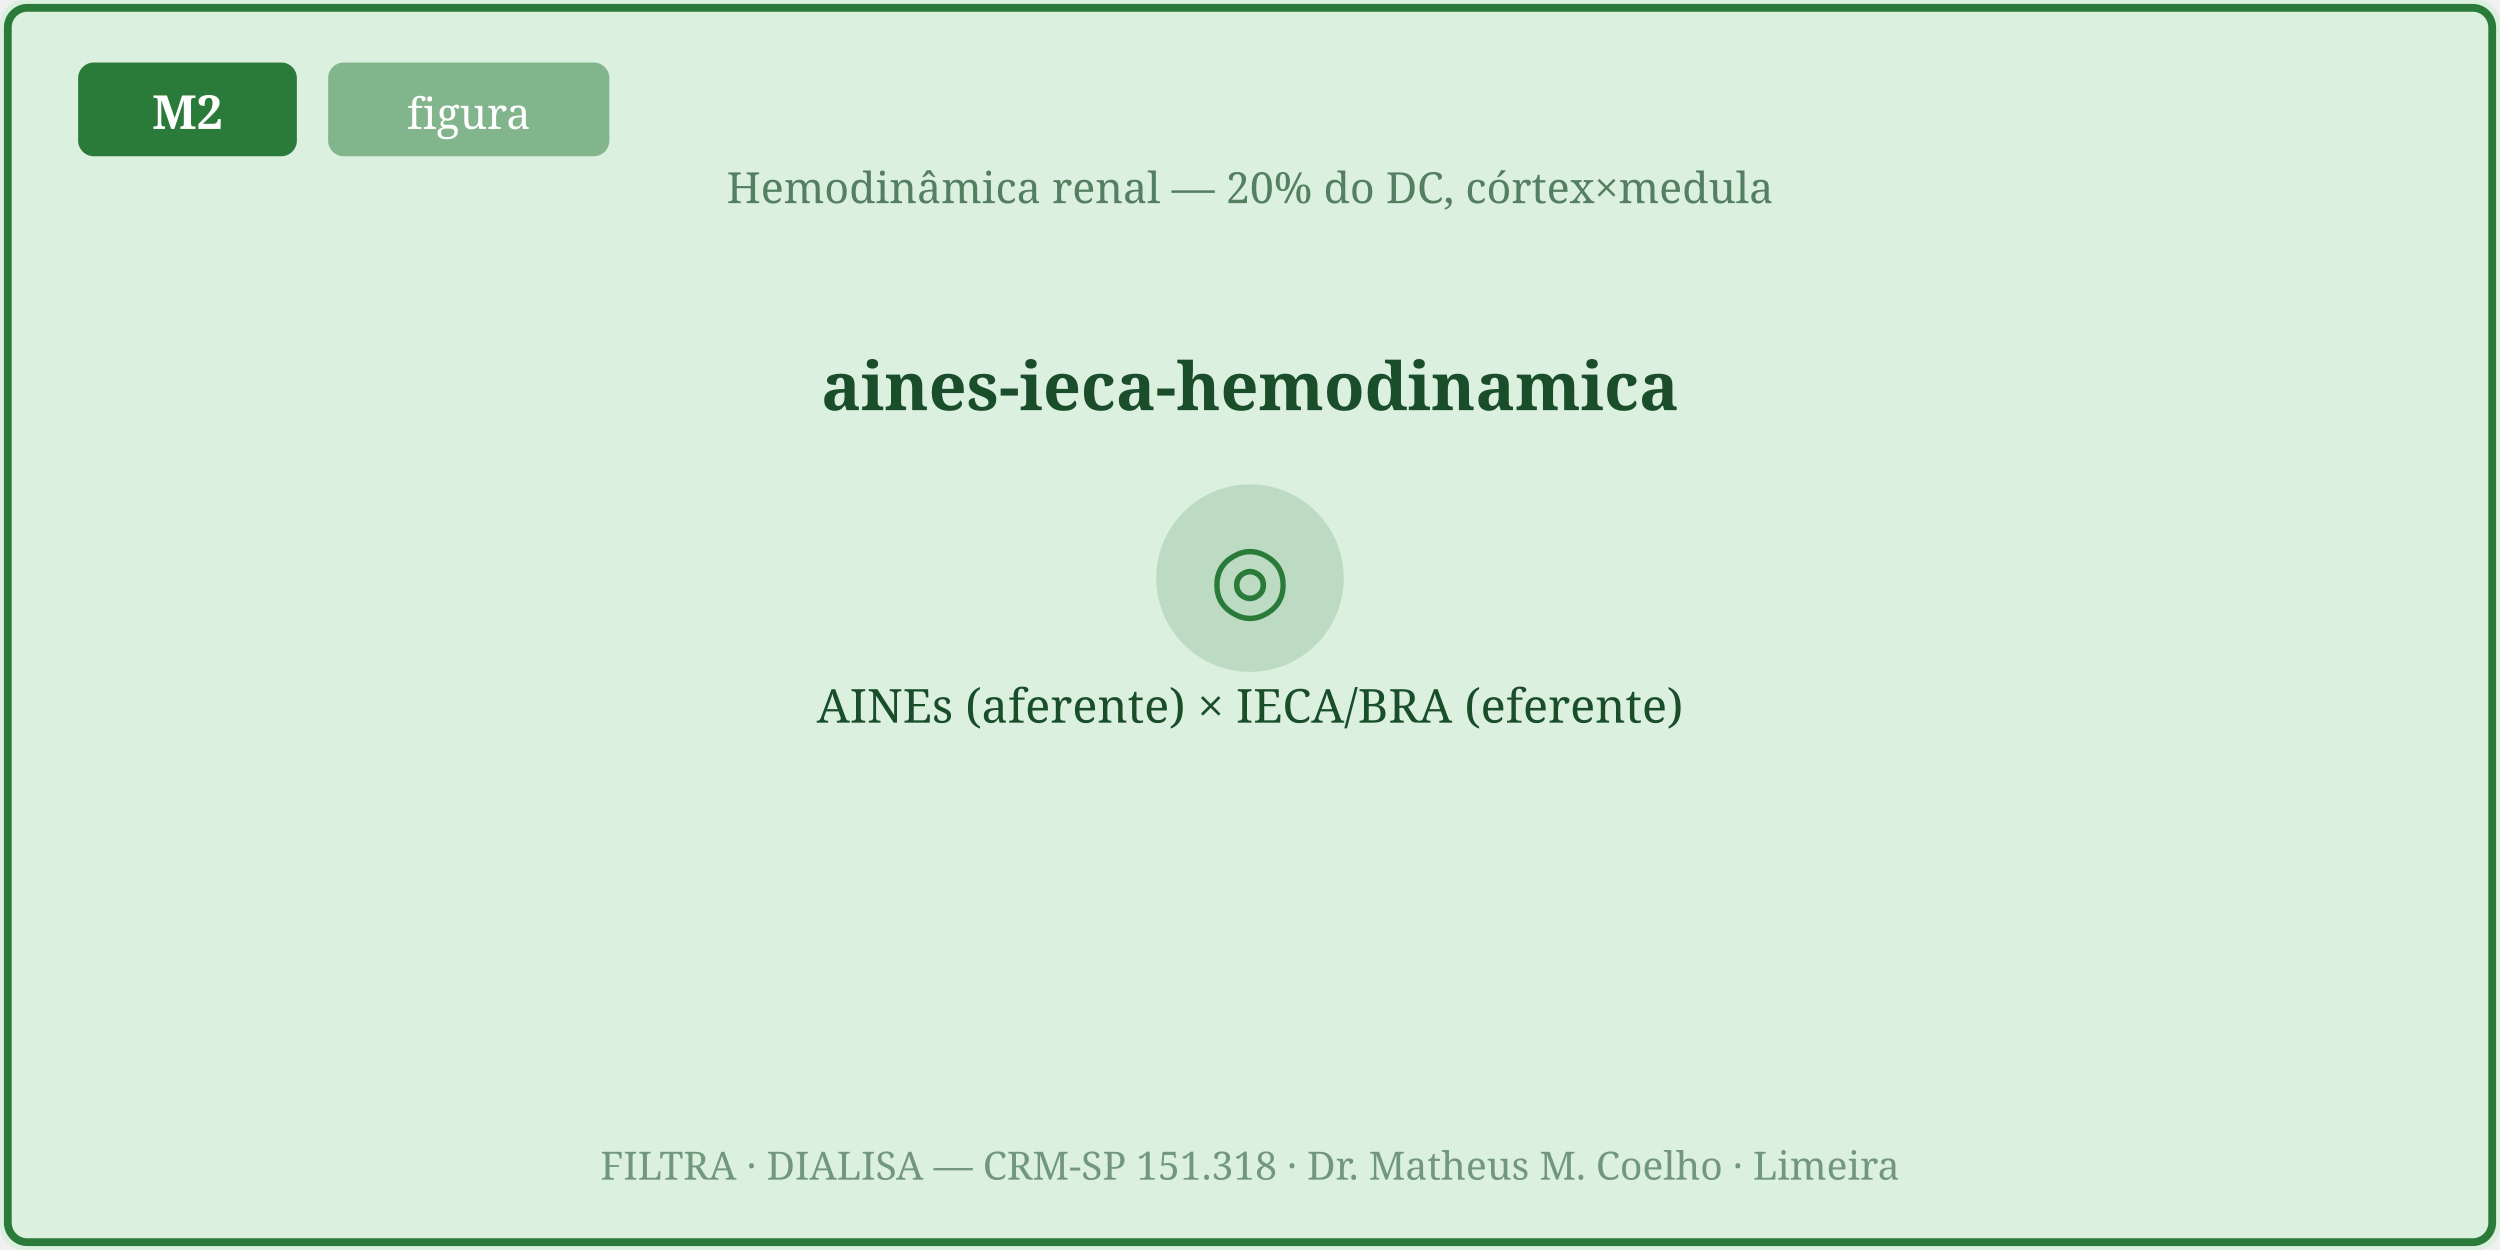
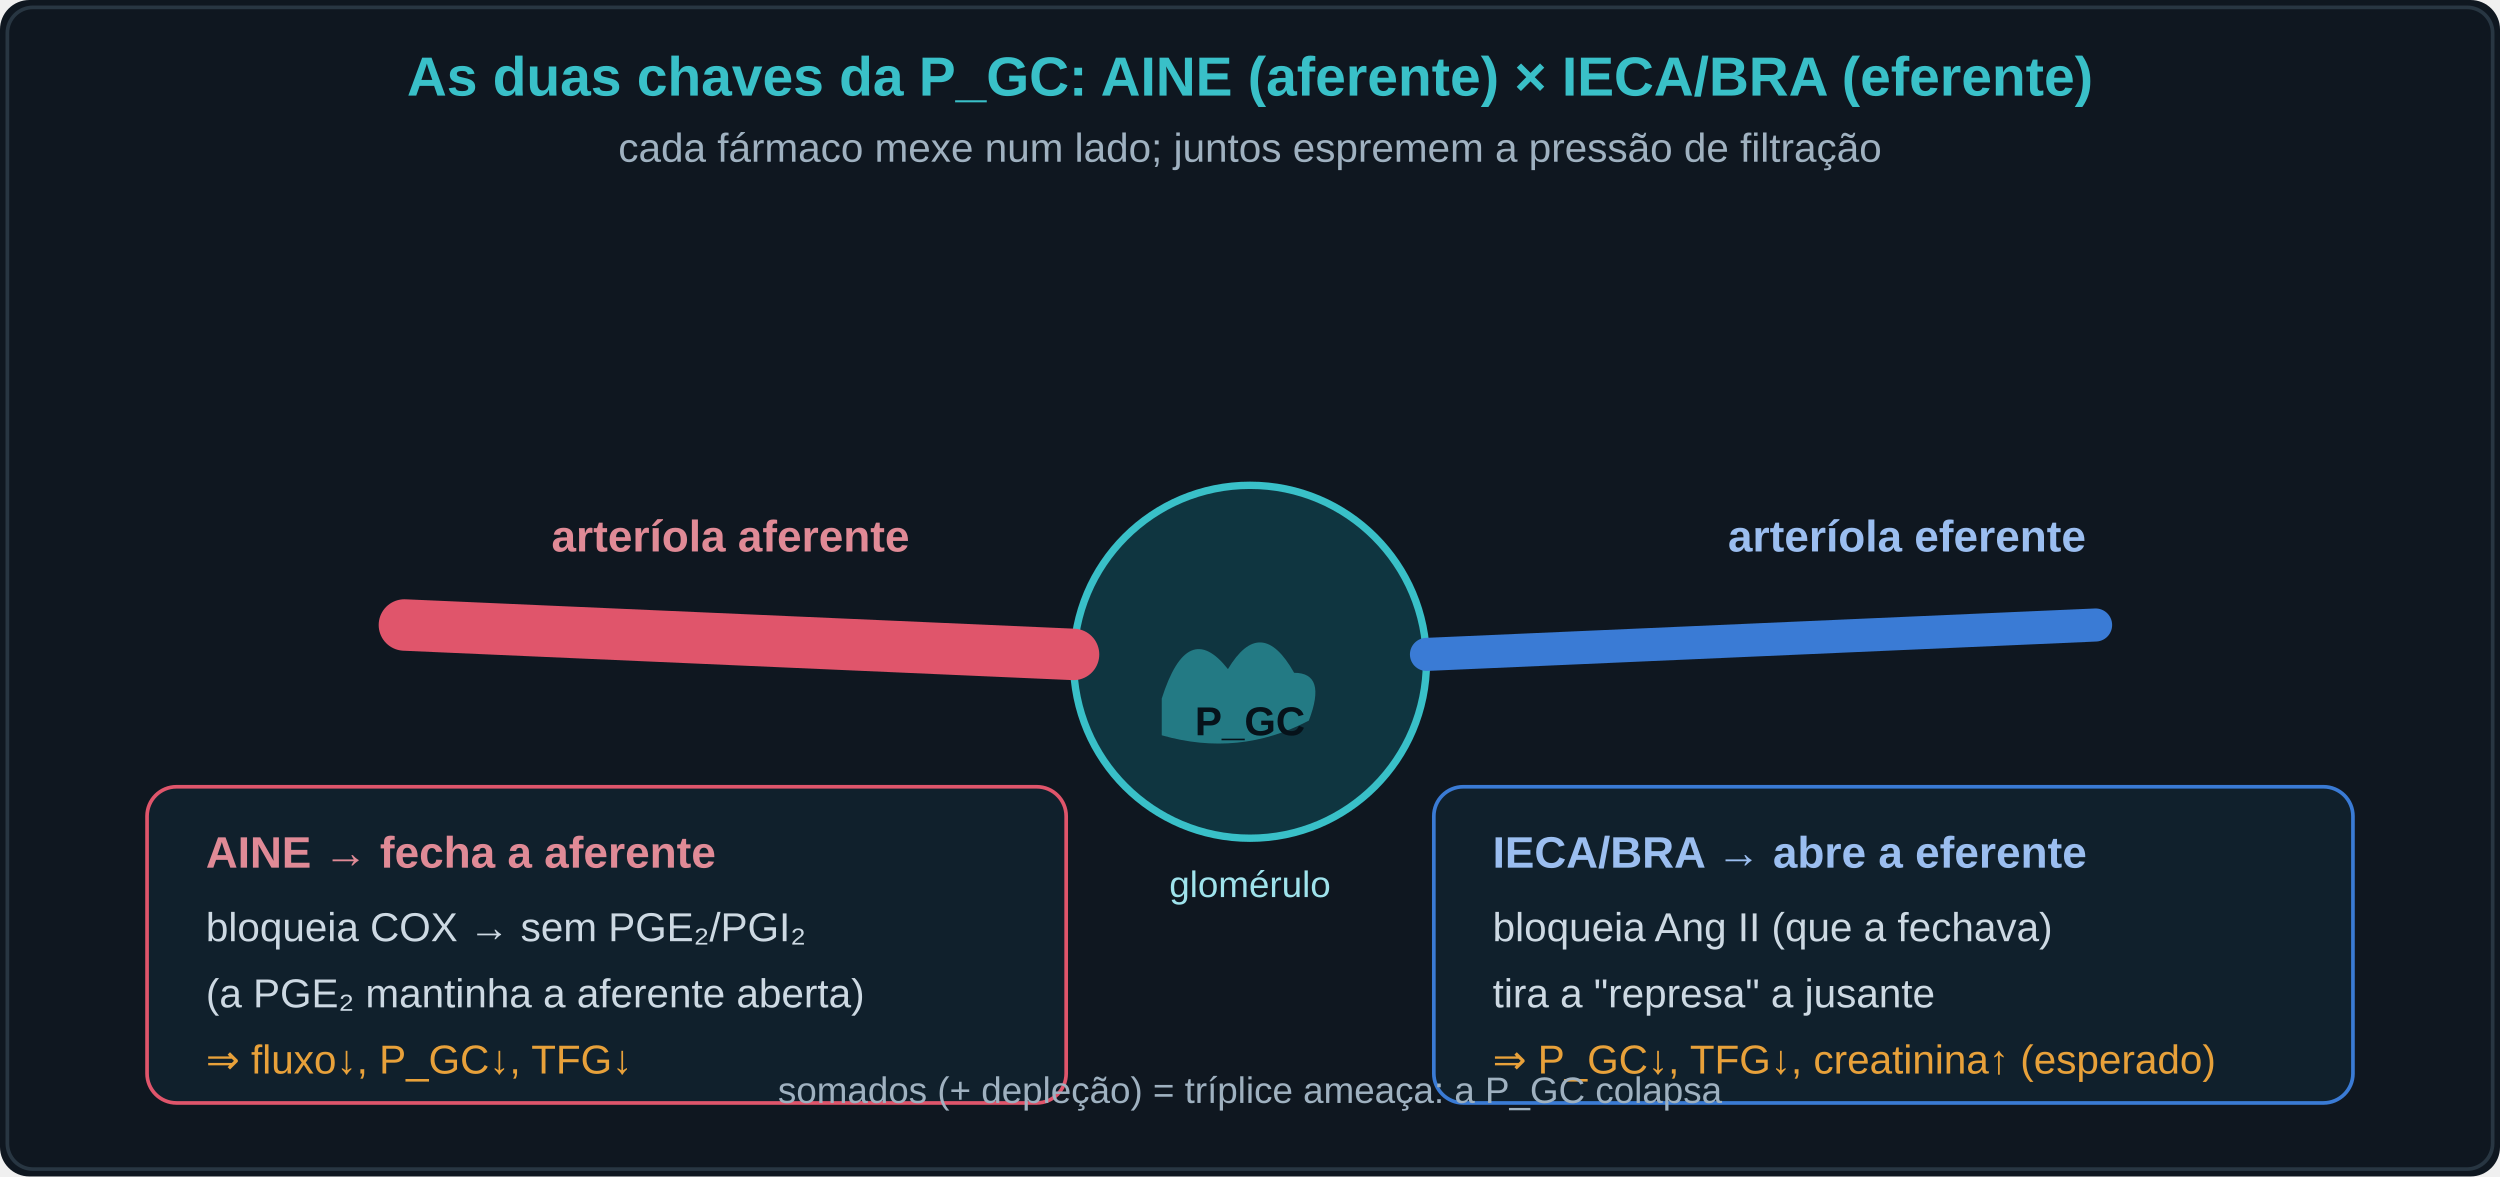
- <svg xmlns="http://www.w3.org/2000/svg" viewBox="0 0 640 320" font-family="Georgia,serif">
-   <rect width="640" height="320" fill="#dcf0e0" rx="6" />
-   <rect x="2" y="2" width="636" height="316" rx="5" fill="none" stroke="#2a7a3a" stroke-width="2" />
-   <rect x="20" y="16" width="56" height="24" rx="4" fill="#2a7a3a" />
-   <text x="48" y="33" text-anchor="middle" font-size="12" font-weight="bold" fill="white">M2</text>
-   <rect x="84" y="16" width="72" height="24" rx="4" fill="#2a7a3a" opacity="0.5" />
-   <text x="120" y="33" text-anchor="middle" font-size="11" fill="white">figura</text>
-   <text x="320" y="52" text-anchor="middle" font-size="11" fill="#1a4e2a" opacity="0.7">Hemodinâmica renal — 20% do DC, córtex×medula</text>
-   <text x="320" y="105" text-anchor="middle" font-size="17" font-weight="bold" fill="#1a4e2a">aines-ieca-hemodinamica</text>
-   <circle cx="320" cy="148" r="24" fill="#2a7a3a" opacity="0.18" />
-   <text x="320" y="156" text-anchor="middle" font-size="24" fill="#2a7a3a">◎</text>
-   <text x="320" y="185" text-anchor="middle" font-size="12" fill="#1a4e2a">AINEs (aferente) × IECA/BRA (eferente)</text>
-   <text x="320" y="302" text-anchor="middle" font-size="10" fill="#1a4e2a" opacity="0.55">FILTRA · DIALISA — CRM-SP 151.318 · Dr. Matheus M. Coelho · Limeira</text>
+ <svg xmlns="http://www.w3.org/2000/svg" viewBox="0 0 680 320" font-family="system-ui,Arial,sans-serif">
+   <rect width="680" height="320" rx="8" fill="#0f1720" />
+   <rect x="2" y="2" width="676" height="316" rx="7" fill="none" stroke="#283642" />
+   <text x="340" y="26" text-anchor="middle" font-size="15" font-weight="bold" fill="#39c0c8">As duas chaves da P_GC: AINE (aferente) × IECA/BRA (eferente)</text>
+   <text x="340" y="44" text-anchor="middle" font-size="11" fill="#9fb1c0">cada fármaco mexe num lado; juntos espremem a pressão de filtração</text>
+   <circle cx="340" cy="180" r="48" fill="#0f3540" stroke="#39c0c8" stroke-width="2" />
+   <path d="M316,190 q7,-22 18,-8 q9,-15 18,1 q9,0 4,13 q-19,10 -40,4 z" fill="#39c0c8" fill-opacity="0.5" />
+   <text x="340" y="200" text-anchor="middle" font-size="11" fill="#06121a" font-weight="bold">P_GC</text>
+   <text x="340" y="244" text-anchor="middle" font-size="10" fill="#9fe3ec">glomérulo</text>
+   <line x1="110" y1="170" x2="292" y2="178" stroke="#e0556b" stroke-width="14" stroke-linecap="round" />
+   <text x="150" y="150" font-size="12" fill="#e08a96" font-weight="bold">arteríola aferente</text>
+   <line x1="388" y1="178" x2="570" y2="170" stroke="#3a7bd5" stroke-width="9" stroke-linecap="round" />
+   <text x="470" y="150" font-size="12" fill="#9bbef0" font-weight="bold">arteríola eferente</text>
+   <rect x="40" y="214" width="250" height="86" rx="8" fill="#10202c" stroke="#e0556b" />
+   <text x="56" y="236" font-size="12" fill="#e08a96" font-weight="bold">AINE → fecha a aferente</text>
+   <text x="56" y="256" font-size="11" fill="#cdd9e3">bloqueia COX → sem PGE₂/PGI₂</text>
+   <text x="56" y="274" font-size="11" fill="#cdd9e3">(a PGE₂ mantinha a aferente aberta)</text>
+   <text x="56" y="292" font-size="11" fill="#e8a13a">⇒ fluxo↓, P_GC↓, TFG↓</text>
+   <rect x="390" y="214" width="250" height="86" rx="8" fill="#10202c" stroke="#3a7bd5" />
+   <text x="406" y="236" font-size="12" fill="#9bbef0" font-weight="bold">IECA/BRA → abre a eferente</text>
+   <text x="406" y="256" font-size="11" fill="#cdd9e3">bloqueia Ang II (que a fechava)</text>
+   <text x="406" y="274" font-size="11" fill="#cdd9e3">tira a "represa" a jusante</text>
+   <text x="406" y="292" font-size="11" fill="#e8a13a">⇒ P_GC↓, TFG↓, creatinina↑ (esperado)</text>
+   <text x="340" y="300" text-anchor="middle" font-size="10" fill="#9fb1c0">somados (+ depleção) = tríplice ameaça: a P_GC colapsa</text>
</svg>
